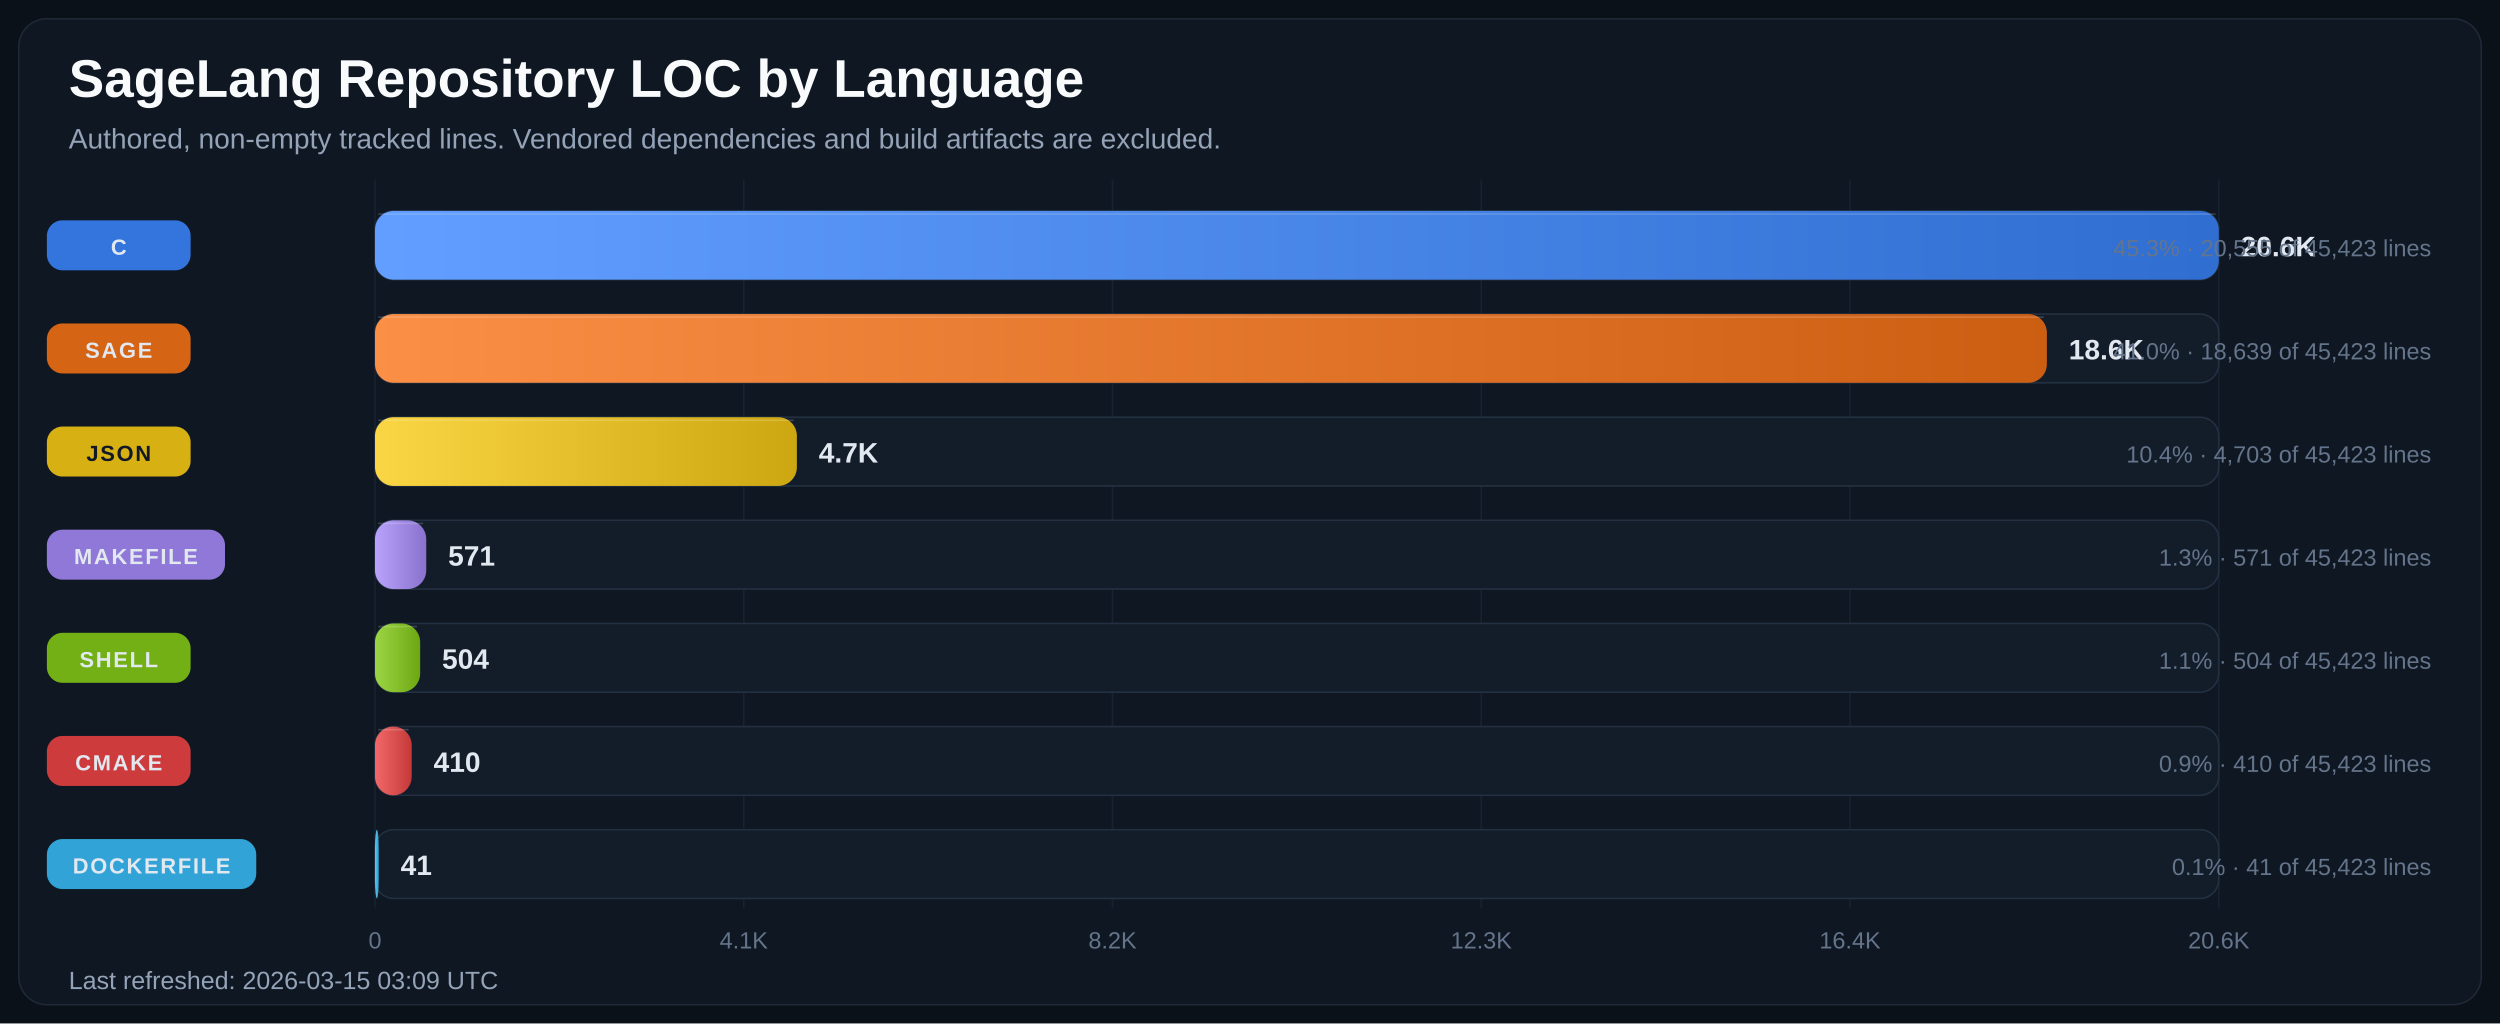
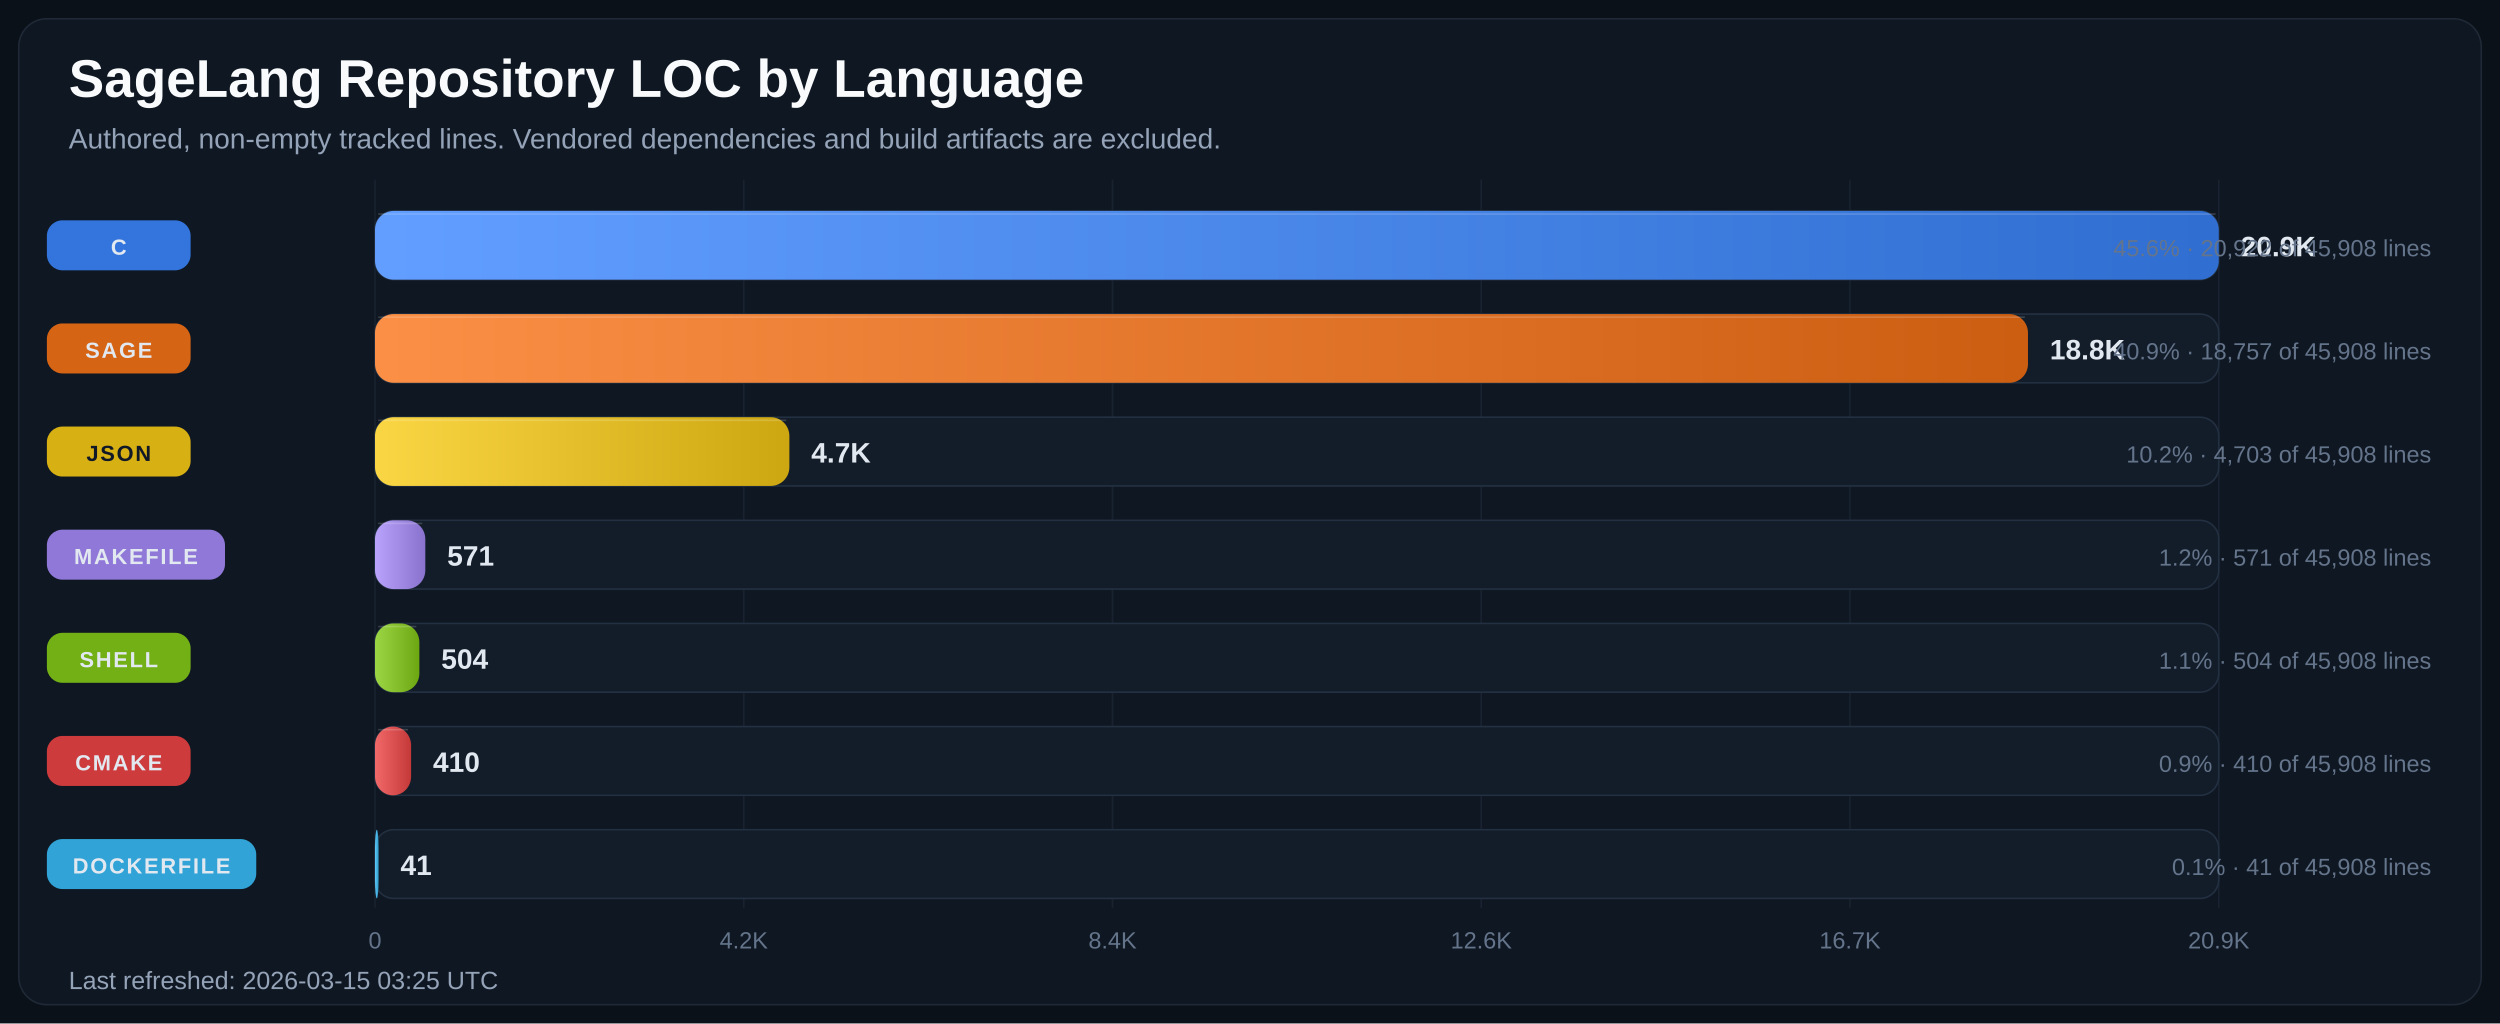
<svg xmlns="http://www.w3.org/2000/svg" width="1600" height="655" viewBox="0 0 1600 655" role="img" aria-labelledby="title desc">
  <defs>
    <linearGradient id="bar-gradient-0" x1="0%" y1="0%" x2="100%" y2="0%">
      <stop offset="0%" stop-color="#619EFF" />
      <stop offset="100%" stop-color="#306ED1" />
    </linearGradient>
    <linearGradient id="bar-gradient-1" x1="0%" y1="0%" x2="100%" y2="0%">
      <stop offset="0%" stop-color="#FA8F45" />
      <stop offset="100%" stop-color="#CC5E12" />
    </linearGradient>
    <linearGradient id="bar-gradient-2" x1="0%" y1="0%" x2="100%" y2="0%">
      <stop offset="0%" stop-color="#FBD644" />
      <stop offset="100%" stop-color="#CDA711" />
    </linearGradient>
    <linearGradient id="bar-gradient-3" x1="0%" y1="0%" x2="100%" y2="0%">
      <stop offset="0%" stop-color="#B9A2FB" />
      <stop offset="100%" stop-color="#8972CD" />
    </linearGradient>
    <linearGradient id="bar-gradient-4" x1="0%" y1="0%" x2="100%" y2="0%">
      <stop offset="0%" stop-color="#9DD645" />
      <stop offset="100%" stop-color="#6CA712" />
    </linearGradient>
    <linearGradient id="bar-gradient-5" x1="0%" y1="0%" x2="100%" y2="0%">
      <stop offset="0%" stop-color="#F26969" />
      <stop offset="100%" stop-color="#C43838" />
    </linearGradient>
    <linearGradient id="bar-gradient-6" x1="0%" y1="0%" x2="100%" y2="0%">
      <stop offset="0%" stop-color="#60CAF9" />
      <stop offset="100%" stop-color="#2E9BCB" />
    </linearGradient>
  </defs>
  <rect width="100%" height="100%" fill="#0B1118" />
  <rect x="12" y="12" width="1576" height="631" rx="18" fill="#0F1722" stroke="#1F2937" />
  <text x="44" y="62" fill="#F8FAFC" font-size="34" font-family="Segoe UI, Arial, sans-serif" font-weight="700">SageLang Repository LOC by Language</text>
  <text x="44" y="95" fill="#94A3B8" font-size="18" font-family="Segoe UI, Arial, sans-serif">Authored, non-empty tracked lines. Vendored dependencies and build artifacts are excluded.</text>
  <line x1="240.0" y1="115" x2="240.0" y2="581" stroke="#182231" stroke-width="1" />
  <text x="240.0" y="607" text-anchor="middle" fill="#64748B" font-size="15" font-family="Segoe UI, Arial, sans-serif">0</text>
  <line x1="476.0" y1="115" x2="476.0" y2="581" stroke="#182231" stroke-width="1" />
-   <text x="476.0" y="607" text-anchor="middle" fill="#64748B" font-size="15" font-family="Segoe UI, Arial, sans-serif">4.1K</text>
+   <text x="476.0" y="607" text-anchor="middle" fill="#64748B" font-size="15" font-family="Segoe UI, Arial, sans-serif">4.2K</text>
  <line x1="712.0" y1="115" x2="712.0" y2="581" stroke="#182231" stroke-width="1" />
-   <text x="712.0" y="607" text-anchor="middle" fill="#64748B" font-size="15" font-family="Segoe UI, Arial, sans-serif">8.2K</text>
+   <text x="712.0" y="607" text-anchor="middle" fill="#64748B" font-size="15" font-family="Segoe UI, Arial, sans-serif">8.4K</text>
  <line x1="948.0" y1="115" x2="948.0" y2="581" stroke="#182231" stroke-width="1" />
-   <text x="948.0" y="607" text-anchor="middle" fill="#64748B" font-size="15" font-family="Segoe UI, Arial, sans-serif">12.3K</text>
+   <text x="948.0" y="607" text-anchor="middle" fill="#64748B" font-size="15" font-family="Segoe UI, Arial, sans-serif">12.6K</text>
  <line x1="1184.0" y1="115" x2="1184.0" y2="581" stroke="#182231" stroke-width="1" />
-   <text x="1184.0" y="607" text-anchor="middle" fill="#64748B" font-size="15" font-family="Segoe UI, Arial, sans-serif">16.4K</text>
+   <text x="1184.0" y="607" text-anchor="middle" fill="#64748B" font-size="15" font-family="Segoe UI, Arial, sans-serif">16.7K</text>
  <line x1="1420.0" y1="115" x2="1420.0" y2="581" stroke="#182231" stroke-width="1" />
-   <text x="1420.0" y="607" text-anchor="middle" fill="#64748B" font-size="15" font-family="Segoe UI, Arial, sans-serif">20.6K</text>
+   <text x="1420.0" y="607" text-anchor="middle" fill="#64748B" font-size="15" font-family="Segoe UI, Arial, sans-serif">20.9K</text>
  <rect x="30" y="141.0" width="92" height="32" rx="10" fill="#3479E6" opacity="0.95" />
  <text x="76.0" y="163.0" text-anchor="middle" fill="#E2E8F0" font-size="14" font-family="Segoe UI, Arial, sans-serif" font-weight="700" letter-spacing="1.1">C</text>
  <rect x="240" y="135" width="1180" height="44" rx="12" fill="#131D2A" stroke="#233041" />
  <rect x="240" y="135" width="1180.0" height="44" rx="12" fill="url(#bar-gradient-0)" />
  <line x1="242.0" y1="137.0" x2="1418.0" y2="137.0" stroke="#F8FAFC" stroke-opacity="0.18" />
-   <text x="1434.0" y="164.0" fill="#E2E8F0" font-size="18" font-family="Segoe UI, Arial, sans-serif" font-weight="700">20.6K</text>
-   <text x="1556" y="164.0" text-anchor="end" fill="#64748B" font-size="15" font-family="Segoe UI, Arial, sans-serif">45.3% · 20,555 of 45,423 lines</text>
+   <text x="1434.0" y="164.0" fill="#E2E8F0" font-size="18" font-family="Segoe UI, Arial, sans-serif" font-weight="700">20.9K</text>
+   <text x="1556" y="164.0" text-anchor="end" fill="#64748B" font-size="15" font-family="Segoe UI, Arial, sans-serif">45.6% · 20,922 of 45,908 lines</text>
  <rect x="30" y="207.0" width="92" height="32" rx="10" fill="#E06814" opacity="0.95" />
  <text x="76.0" y="229.0" text-anchor="middle" fill="#E2E8F0" font-size="14" font-family="Segoe UI, Arial, sans-serif" font-weight="700" letter-spacing="1.1">SAGE</text>
  <rect x="240" y="201" width="1180" height="44" rx="12" fill="#131D2A" stroke="#233041" />
-   <rect x="240" y="201" width="1070.0" height="44" rx="12" fill="url(#bar-gradient-1)" />
-   <line x1="242.0" y1="203.0" x2="1308.0" y2="203.0" stroke="#F8FAFC" stroke-opacity="0.18" />
-   <text x="1324.0" y="230.0" fill="#E2E8F0" font-size="18" font-family="Segoe UI, Arial, sans-serif" font-weight="700">18.6K</text>
-   <text x="1556" y="230.0" text-anchor="end" fill="#64748B" font-size="15" font-family="Segoe UI, Arial, sans-serif">41.0% · 18,639 of 45,423 lines</text>
+   <rect x="240" y="201" width="1057.9" height="44" rx="12" fill="url(#bar-gradient-1)" />
+   <line x1="242.0" y1="203.0" x2="1295.9" y2="203.0" stroke="#F8FAFC" stroke-opacity="0.18" />
+   <text x="1311.9" y="230.0" fill="#E2E8F0" font-size="18" font-family="Segoe UI, Arial, sans-serif" font-weight="700">18.8K</text>
+   <text x="1556" y="230.0" text-anchor="end" fill="#64748B" font-size="15" font-family="Segoe UI, Arial, sans-serif">40.9% · 18,757 of 45,908 lines</text>
  <rect x="30" y="273.0" width="92" height="32" rx="10" fill="#E1B813" opacity="0.95" />
  <text x="76.0" y="295.0" text-anchor="middle" fill="#111827" font-size="14" font-family="Segoe UI, Arial, sans-serif" font-weight="700" letter-spacing="1.1">JSON</text>
  <rect x="240" y="267" width="1180" height="44" rx="12" fill="#131D2A" stroke="#233041" />
-   <rect x="240" y="267" width="270.0" height="44" rx="12" fill="url(#bar-gradient-2)" />
-   <line x1="242.0" y1="269.0" x2="508.0" y2="269.0" stroke="#F8FAFC" stroke-opacity="0.18" />
-   <text x="524.0" y="296.0" fill="#E2E8F0" font-size="18" font-family="Segoe UI, Arial, sans-serif" font-weight="700">4.7K</text>
-   <text x="1556" y="296.0" text-anchor="end" fill="#64748B" font-size="15" font-family="Segoe UI, Arial, sans-serif">10.4% · 4,703 of 45,423 lines</text>
+   <rect x="240" y="267" width="265.2" height="44" rx="12" fill="url(#bar-gradient-2)" />
+   <line x1="242.0" y1="269.0" x2="503.2" y2="269.0" stroke="#F8FAFC" stroke-opacity="0.18" />
+   <text x="519.2" y="296.0" fill="#E2E8F0" font-size="18" font-family="Segoe UI, Arial, sans-serif" font-weight="700">4.7K</text>
+   <text x="1556" y="296.0" text-anchor="end" fill="#64748B" font-size="15" font-family="Segoe UI, Arial, sans-serif">10.2% · 4,703 of 45,908 lines</text>
  <rect x="30" y="339.0" width="114" height="32" rx="10" fill="#967DE1" opacity="0.95" />
  <text x="87.0" y="361.0" text-anchor="middle" fill="#E2E8F0" font-size="14" font-family="Segoe UI, Arial, sans-serif" font-weight="700" letter-spacing="1.1">MAKEFILE</text>
  <rect x="240" y="333" width="1180" height="44" rx="12" fill="#131D2A" stroke="#233041" />
-   <rect x="240" y="333" width="32.8" height="44" rx="12" fill="url(#bar-gradient-3)" />
-   <line x1="242.0" y1="335.0" x2="270.8" y2="335.0" stroke="#F8FAFC" stroke-opacity="0.18" />
-   <text x="286.8" y="362.0" fill="#E2E8F0" font-size="18" font-family="Segoe UI, Arial, sans-serif" font-weight="700">571</text>
-   <text x="1556" y="362.0" text-anchor="end" fill="#64748B" font-size="15" font-family="Segoe UI, Arial, sans-serif">1.3% · 571 of 45,423 lines</text>
+   <rect x="240" y="333" width="32.2" height="44" rx="12" fill="url(#bar-gradient-3)" />
+   <line x1="242.0" y1="335.0" x2="270.2" y2="335.0" stroke="#F8FAFC" stroke-opacity="0.18" />
+   <text x="286.2" y="362.0" fill="#E2E8F0" font-size="18" font-family="Segoe UI, Arial, sans-serif" font-weight="700">571</text>
+   <text x="1556" y="362.0" text-anchor="end" fill="#64748B" font-size="15" font-family="Segoe UI, Arial, sans-serif">1.2% · 571 of 45,908 lines</text>
  <rect x="30" y="405.0" width="92" height="32" rx="10" fill="#77B814" opacity="0.95" />
  <text x="76.0" y="427.0" text-anchor="middle" fill="#E2E8F0" font-size="14" font-family="Segoe UI, Arial, sans-serif" font-weight="700" letter-spacing="1.1">SHELL</text>
  <rect x="240" y="399" width="1180" height="44" rx="12" fill="#131D2A" stroke="#233041" />
-   <rect x="240" y="399" width="28.9" height="44" rx="12" fill="url(#bar-gradient-4)" />
-   <line x1="242.0" y1="401.0" x2="266.9" y2="401.0" stroke="#F8FAFC" stroke-opacity="0.18" />
-   <text x="282.9" y="428.0" fill="#E2E8F0" font-size="18" font-family="Segoe UI, Arial, sans-serif" font-weight="700">504</text>
-   <text x="1556" y="428.0" text-anchor="end" fill="#64748B" font-size="15" font-family="Segoe UI, Arial, sans-serif">1.1% · 504 of 45,423 lines</text>
+   <rect x="240" y="399" width="28.4" height="44" rx="12" fill="url(#bar-gradient-4)" />
+   <line x1="242.0" y1="401.0" x2="266.4" y2="401.0" stroke="#F8FAFC" stroke-opacity="0.18" />
+   <text x="282.4" y="428.0" fill="#E2E8F0" font-size="18" font-family="Segoe UI, Arial, sans-serif" font-weight="700">504</text>
+   <text x="1556" y="428.0" text-anchor="end" fill="#64748B" font-size="15" font-family="Segoe UI, Arial, sans-serif">1.1% · 504 of 45,908 lines</text>
  <rect x="30" y="471.0" width="92" height="32" rx="10" fill="#D73D3D" opacity="0.95" />
  <text x="76.0" y="493.0" text-anchor="middle" fill="#E2E8F0" font-size="14" font-family="Segoe UI, Arial, sans-serif" font-weight="700" letter-spacing="1.1">CMAKE</text>
  <rect x="240" y="465" width="1180" height="44" rx="12" fill="#131D2A" stroke="#233041" />
-   <rect x="240" y="465" width="23.5" height="44" rx="12" fill="url(#bar-gradient-5)" />
-   <line x1="242.0" y1="467.0" x2="261.5" y2="467.0" stroke="#F8FAFC" stroke-opacity="0.18" />
-   <text x="277.5" y="494.0" fill="#E2E8F0" font-size="18" font-family="Segoe UI, Arial, sans-serif" font-weight="700">410</text>
-   <text x="1556" y="494.0" text-anchor="end" fill="#64748B" font-size="15" font-family="Segoe UI, Arial, sans-serif">0.9% · 410 of 45,423 lines</text>
+   <rect x="240" y="465" width="23.1" height="44" rx="12" fill="url(#bar-gradient-5)" />
+   <line x1="242.0" y1="467.0" x2="261.1" y2="467.0" stroke="#F8FAFC" stroke-opacity="0.18" />
+   <text x="277.1" y="494.0" fill="#E2E8F0" font-size="18" font-family="Segoe UI, Arial, sans-serif" font-weight="700">410</text>
+   <text x="1556" y="494.0" text-anchor="end" fill="#64748B" font-size="15" font-family="Segoe UI, Arial, sans-serif">0.9% · 410 of 45,908 lines</text>
  <rect x="30" y="537.0" width="134" height="32" rx="10" fill="#32AADF" opacity="0.95" />
  <text x="97.0" y="559.0" text-anchor="middle" fill="#E2E8F0" font-size="14" font-family="Segoe UI, Arial, sans-serif" font-weight="700" letter-spacing="1.1">DOCKERFILE</text>
  <rect x="240" y="531" width="1180" height="44" rx="12" fill="#131D2A" stroke="#233041" />
-   <rect x="240" y="531" width="2.4" height="44" rx="12" fill="url(#bar-gradient-6)" />
+   <rect x="240" y="531" width="2.3" height="44" rx="12" fill="url(#bar-gradient-6)" />
  <line x1="242.0" y1="533.0" x2="242.0" y2="533.0" stroke="#F8FAFC" stroke-opacity="0.18" />
-   <text x="256.4" y="560.0" fill="#E2E8F0" font-size="18" font-family="Segoe UI, Arial, sans-serif" font-weight="700">41</text>
-   <text x="1556" y="560.0" text-anchor="end" fill="#64748B" font-size="15" font-family="Segoe UI, Arial, sans-serif">0.1% · 41 of 45,423 lines</text>
-   <text x="44" y="633" fill="#94A3B8" font-size="16" font-family="Segoe UI, Arial, sans-serif">Last refreshed: 2026-03-15 03:09 UTC</text>
+   <text x="256.3" y="560.0" fill="#E2E8F0" font-size="18" font-family="Segoe UI, Arial, sans-serif" font-weight="700">41</text>
+   <text x="1556" y="560.0" text-anchor="end" fill="#64748B" font-size="15" font-family="Segoe UI, Arial, sans-serif">0.1% · 41 of 45,908 lines</text>
+   <text x="44" y="633" fill="#94A3B8" font-size="16" font-family="Segoe UI, Arial, sans-serif">Last refreshed: 2026-03-15 03:25 UTC</text>
</svg>
